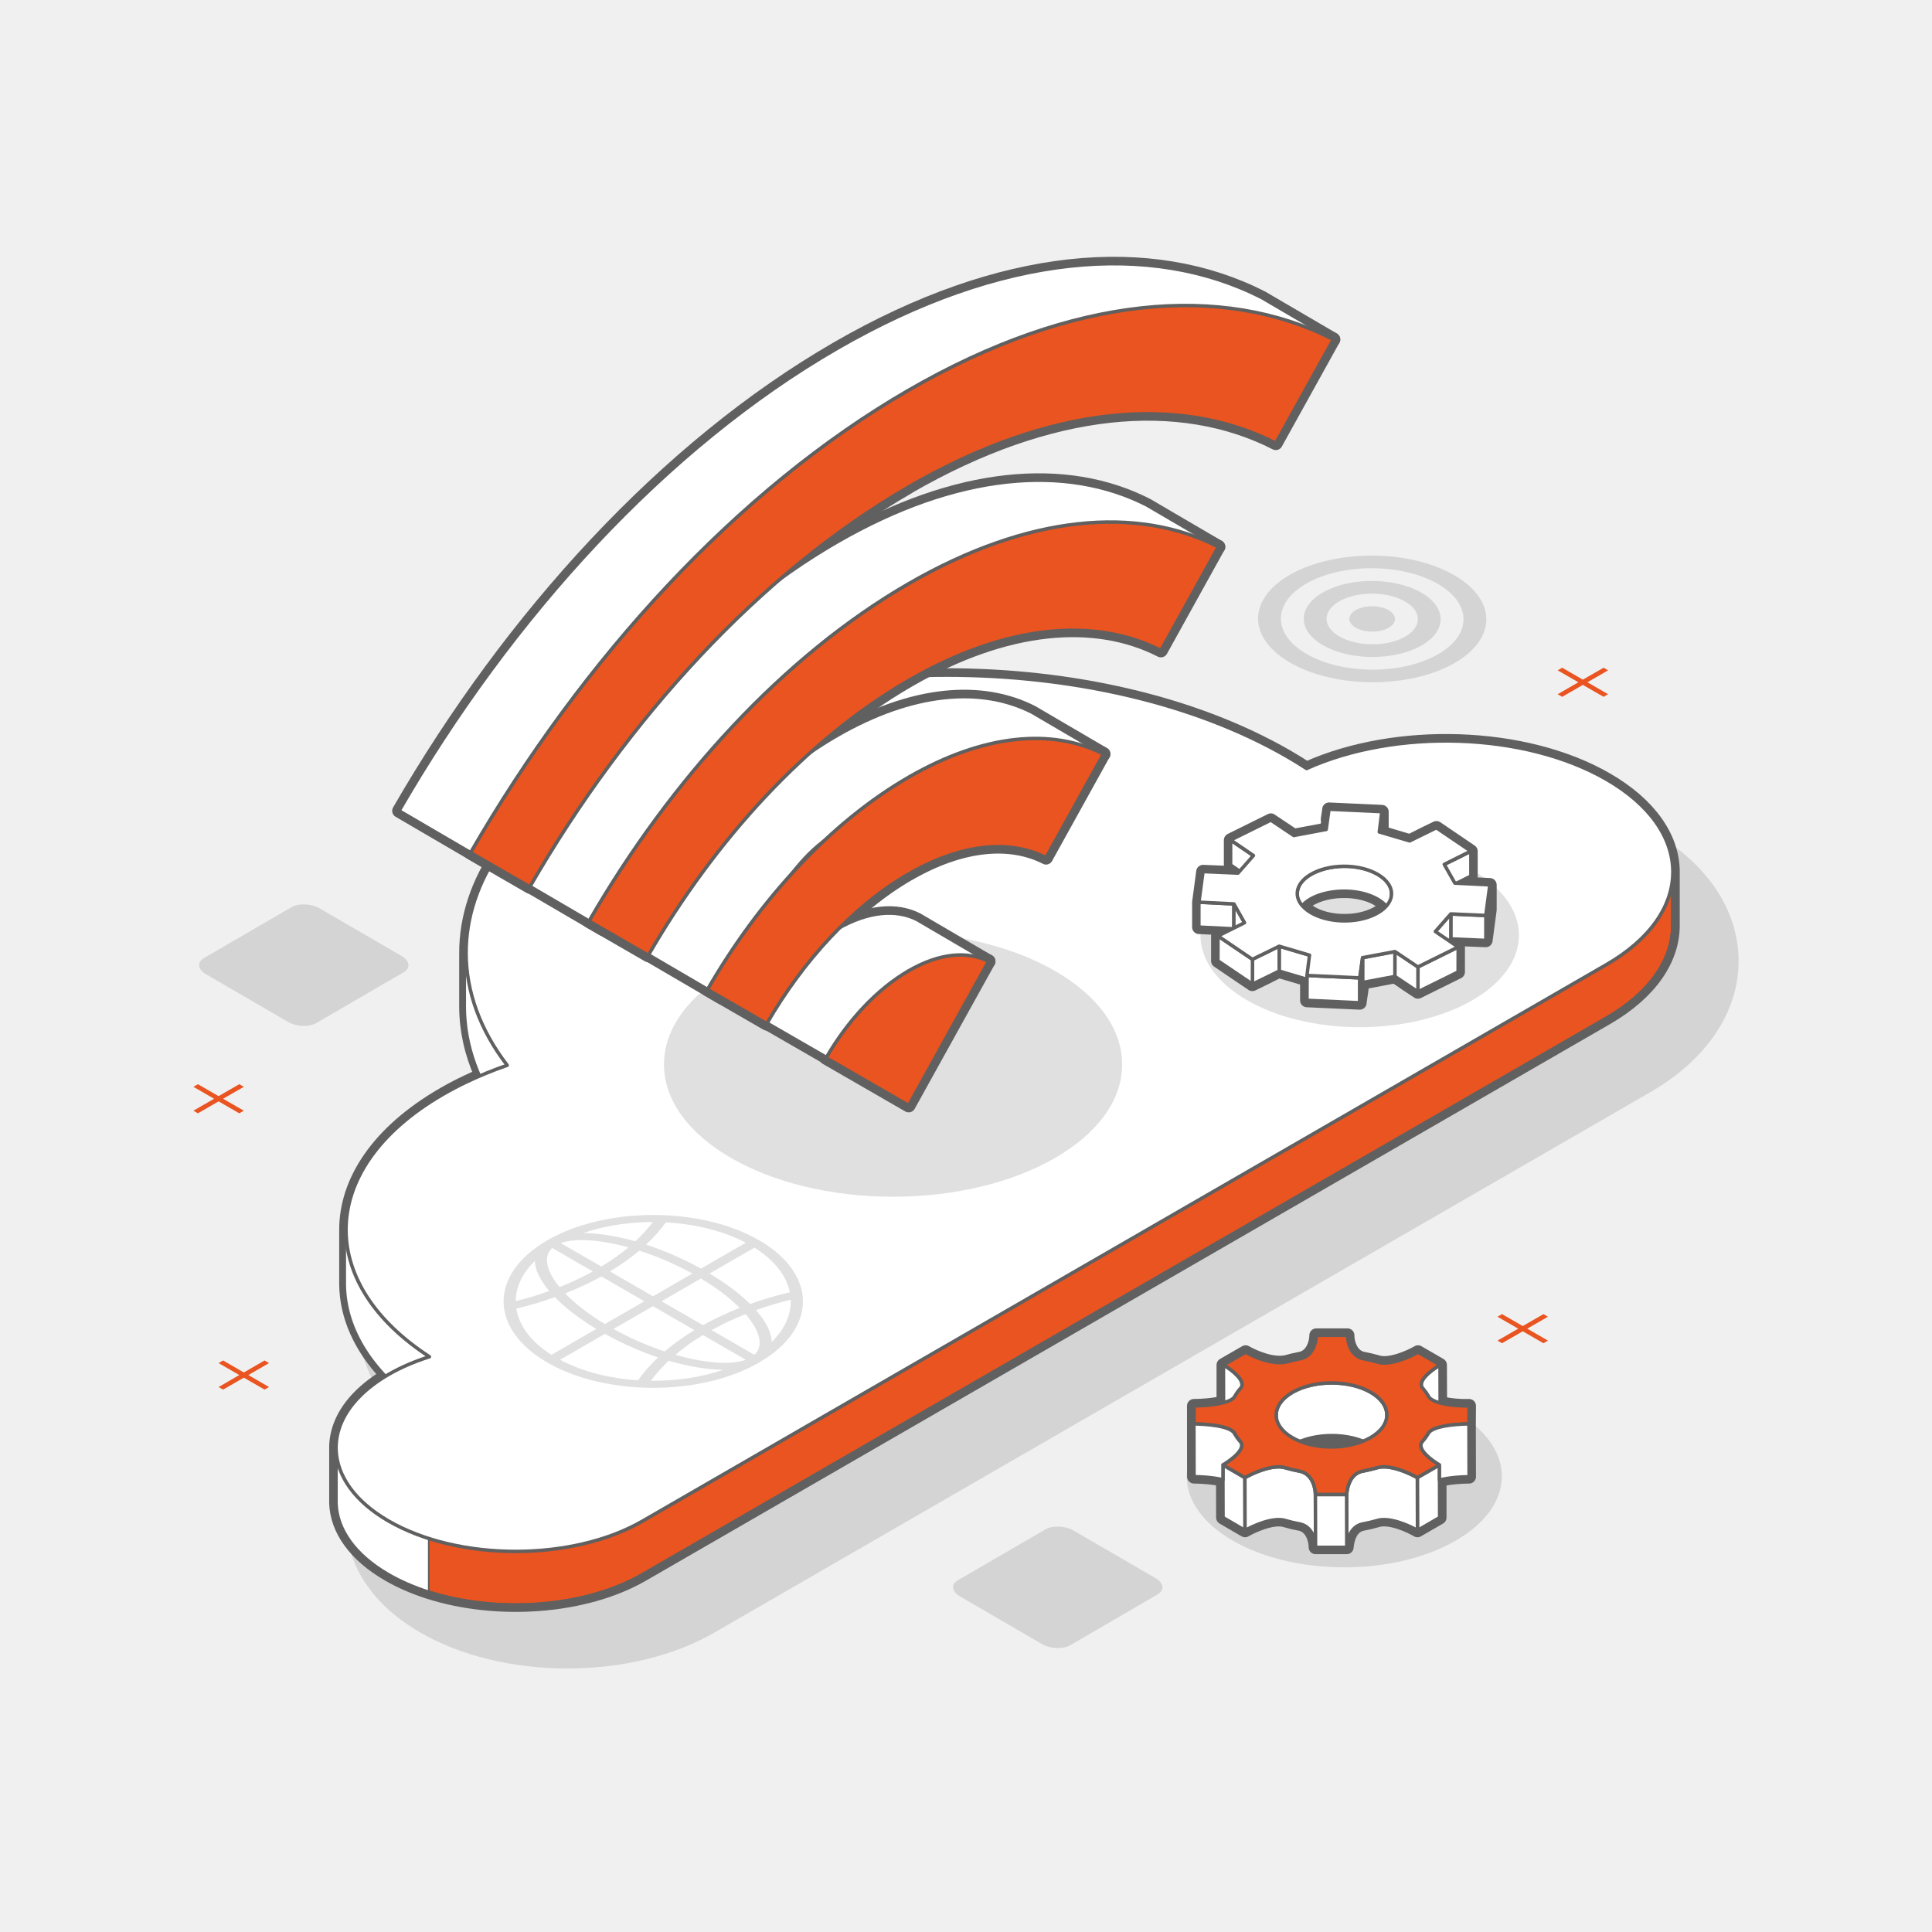
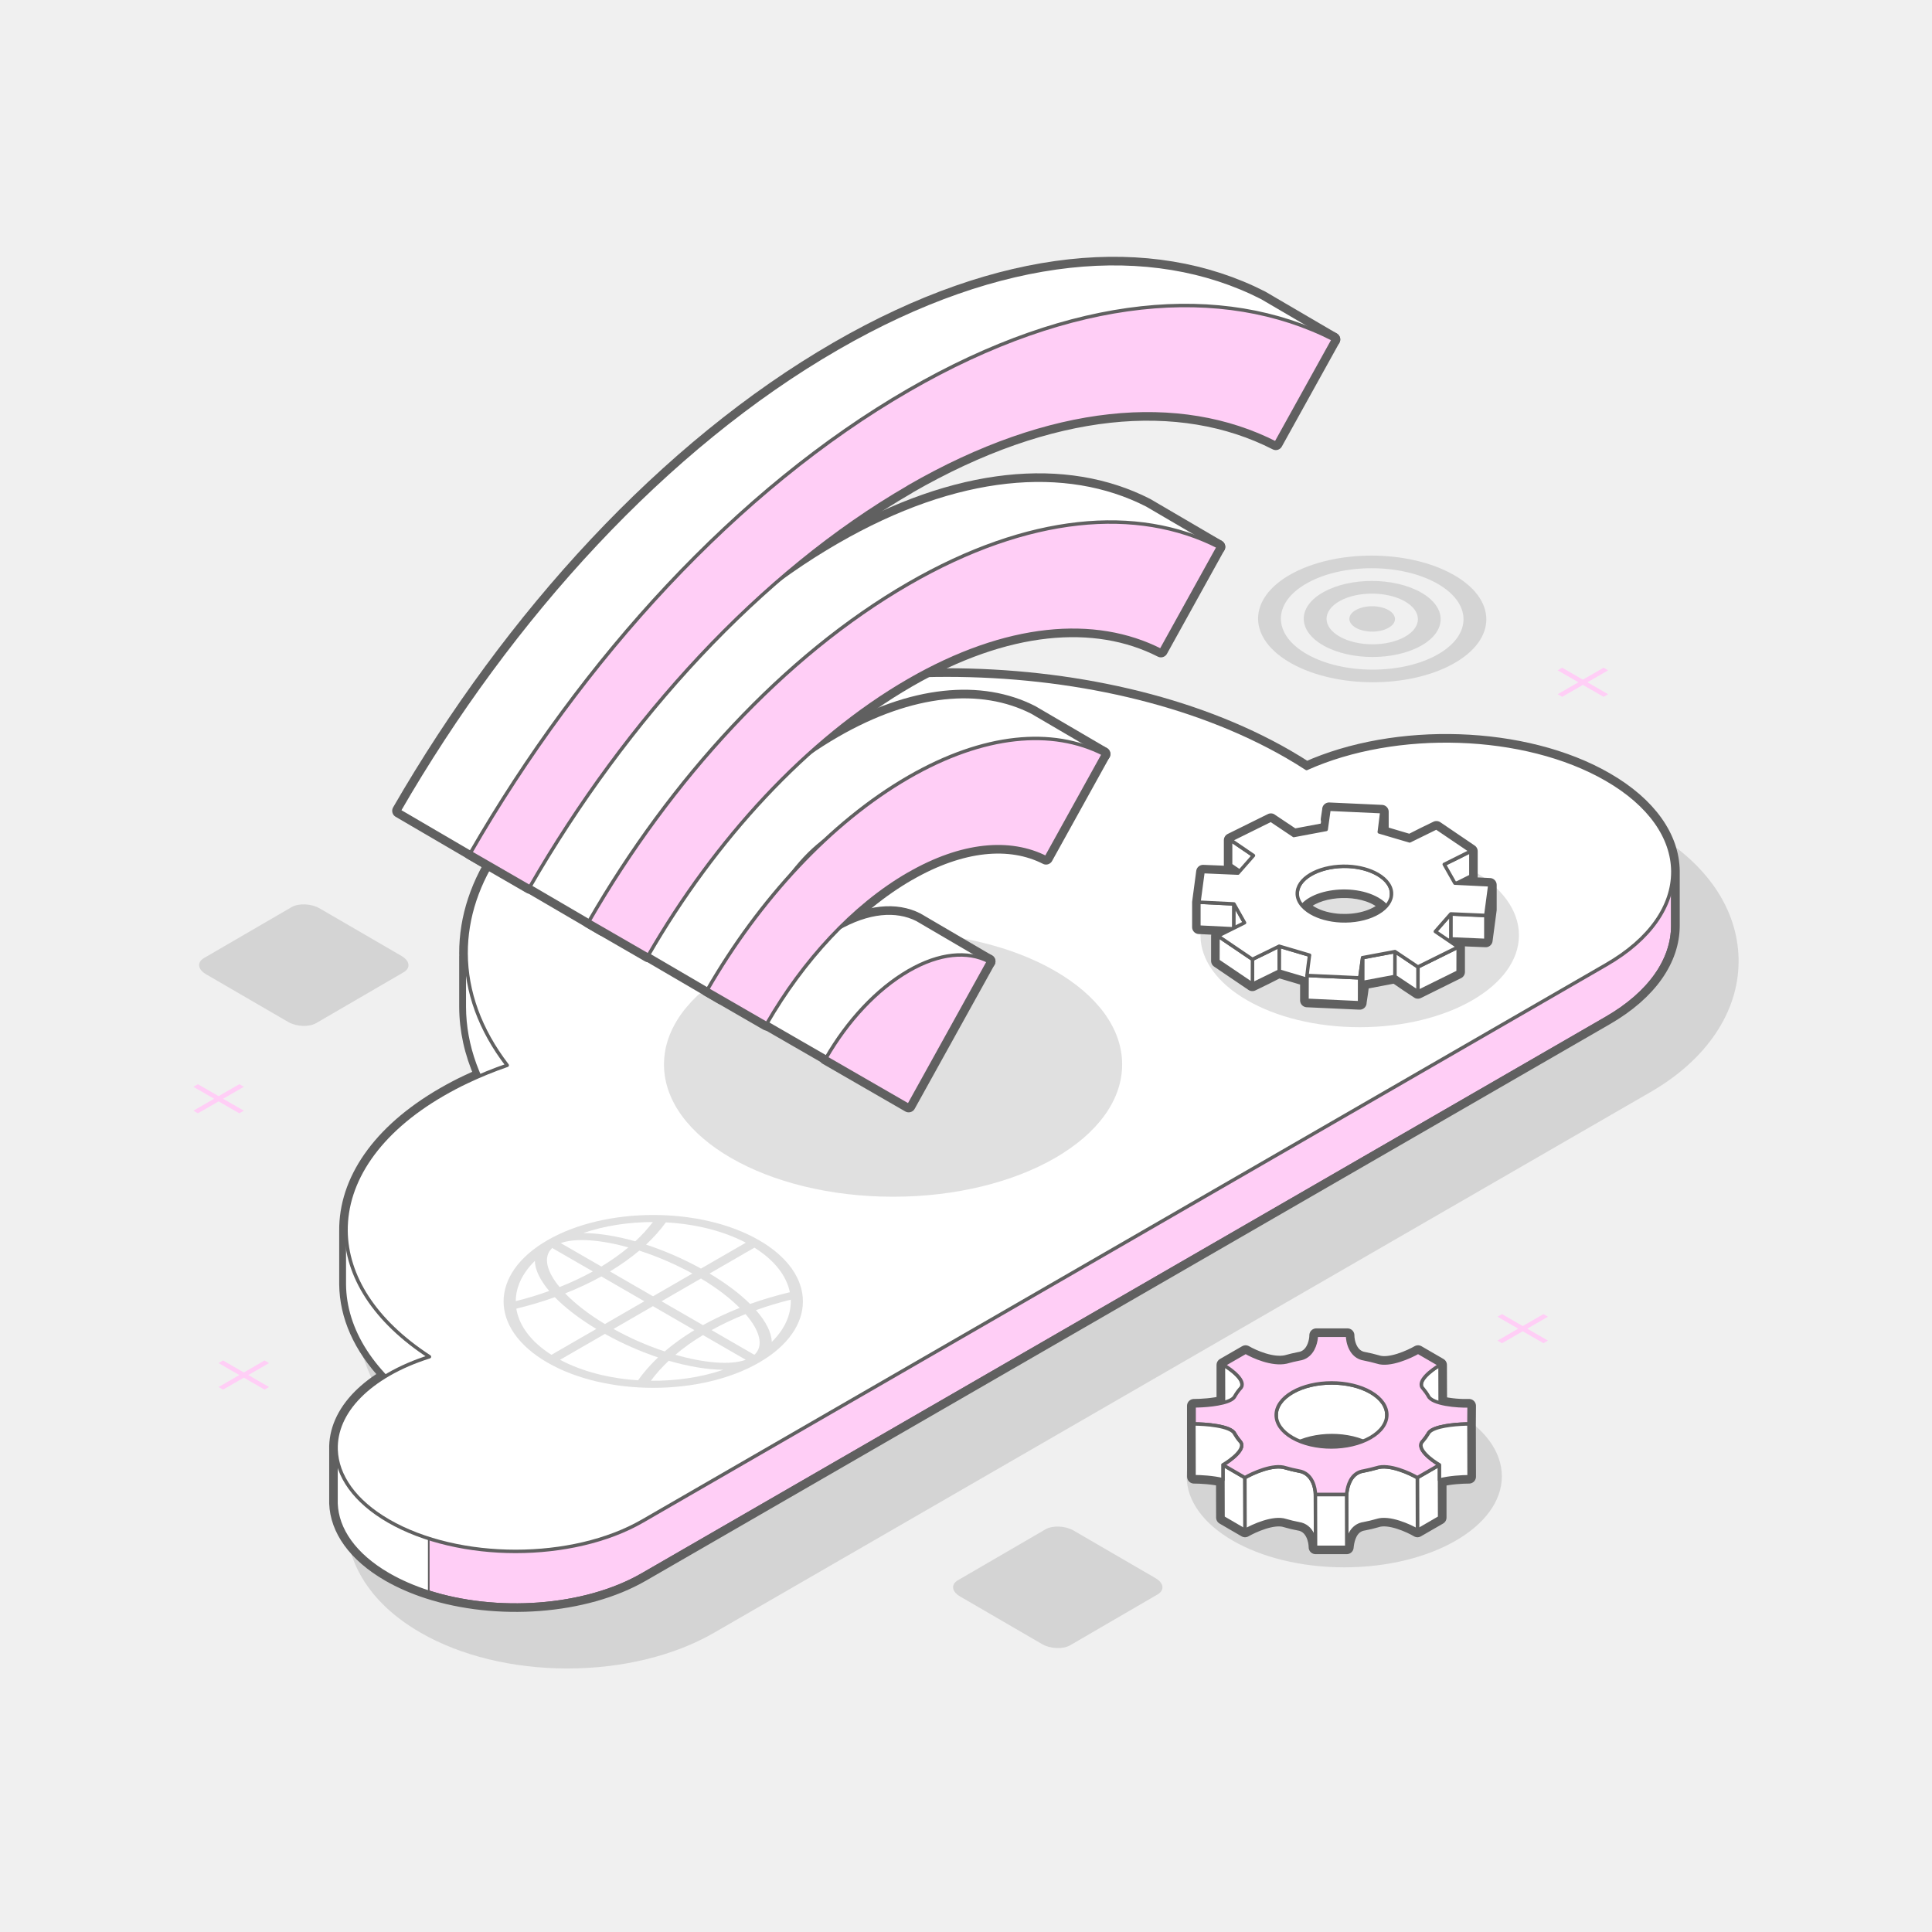
<svg xmlns="http://www.w3.org/2000/svg" id="a" viewBox="0 0 280 280">
-   <polygon points="31.68 158.86 28.68 157.13 28.03 157.51 31.03 159.24 28.03 160.97 28.68 161.35 31.68 159.62 34.68 161.35 35.34 160.97 32.33 159.24 35.34 157.51 34.68 157.13 31.68 158.86" style="fill:#e95420; fill-rule:evenodd; stroke-width:0px;" />
-   <polygon points="35.34 198.91 32.33 197.17 31.68 197.55 34.68 199.28 31.68 201.02 32.33 201.39 35.34 199.66 38.34 201.39 38.99 201.02 35.99 199.28 38.99 197.55 38.34 197.17 35.34 198.91" style="fill:#e95420; fill-rule:evenodd; stroke-width:0px;" />
-   <polygon points="220.69 192.18 217.68 190.45 217.03 190.83 220.03 192.56 217.03 194.29 217.68 194.67 220.69 192.94 223.69 194.67 224.34 194.29 221.34 192.56 224.34 190.83 223.69 190.45 220.69 192.18" style="fill:#e95420; fill-rule:evenodd; stroke-width:0px;" />
-   <polygon points="229.4 98.5 226.4 96.77 225.75 97.15 228.75 98.88 225.75 100.61 226.4 100.99 229.4 99.26 232.41 100.99 233.06 100.61 230.06 98.88 233.06 97.15 232.41 96.77 229.4 98.5" style="fill:#e95420; fill-rule:evenodd; stroke-width:0px;" />
+   <polygon points="31.68 158.86 28.68 157.13 28.03 157.51 31.03 159.24 28.03 160.97 28.68 161.35 31.68 159.62 34.68 161.35 35.34 160.97 32.33 159.24 35.34 157.51 34.68 157.13 31.68 158.86" style="fill:#ffcef6; fill-rule:evenodd; stroke-width:0px;" />
+   <polygon points="35.34 198.91 32.33 197.17 31.68 197.55 34.68 199.28 31.68 201.02 32.33 201.39 35.34 199.66 38.34 201.39 38.99 201.02 35.99 199.28 38.99 197.55 38.34 197.17 35.34 198.91" style="fill:#ffcef6; fill-rule:evenodd; stroke-width:0px;" />
+   <polygon points="220.69 192.18 217.68 190.45 217.03 190.83 220.03 192.56 217.03 194.29 217.68 194.67 220.69 192.94 223.69 194.67 224.34 194.29 221.34 192.56 224.34 190.83 223.69 190.45 220.69 192.18" style="fill:#ffcef6; fill-rule:evenodd; stroke-width:0px;" />
+   <polygon points="229.4 98.5 226.4 96.77 225.75 97.15 228.75 98.88 225.75 100.61 226.4 100.99 229.4 99.26 232.41 100.99 233.06 100.61 230.06 98.88 233.06 97.15 232.41 96.77 229.4 98.5" style="fill:#ffcef6; fill-rule:evenodd; stroke-width:0px;" />
  <path d="M251.97,139.25c0-.1,0-.19,0-.29-.15-7.32-4.67-13.91-12.75-18.58-7.05-4.07-16.28-6.31-25.99-6.31-6.76,0-13.25,1.07-18.98,3.11,0,0,0,0-.01,0-13.8-7.97-32.01-12.36-51.27-12.36s-37.47,4.39-51.28,12.36c-20.27,11.7-23.25,26.09-23.22,33.63.01,4.24.96,8.48,2.77,12.53-.89.45-1.76.92-2.6,1.4-11.11,6.42-17.18,15.36-17.08,25.19.06,5.79,2.31,11.33,6.48,16.18-.94.71-1.8,1.46-2.58,2.25-3.62,3.65-5.46,7.99-5.3,12.56.12,3.61,1.68,10.44,10.79,15.7,5.79,3.34,13.35,5.19,21.28,5.19h0c7.93,0,15.49-1.84,21.28-5.19l135.7-78.35c8.09-4.67,12.74-11.55,12.76-18.9v-.1Z" style="fill:#666; opacity:.2; stroke-width:0px;" />
  <path d="M242.44,126.22c-.06-4.81-3.27-9.61-9.63-13.28-11.87-6.85-30.55-7.37-43.45-1.56-.91-.59-1.86-1.18-2.85-1.75-27.21-15.71-71.34-15.71-98.55,0-13.64,7.88-20.44,18.21-20.41,28.53,0,.13,0,.27.01.4h-.01v7.36c.01,3.34.74,6.68,2.19,9.94-.69.3-1.38.6-2.05.92-1.19.56-2.34,1.17-3.45,1.81-9.46,5.46-14.15,12.63-14.08,19.79h0v7.77c.05,4.55,2.02,9.1,5.92,13.2-1.56.93-2.87,1.94-3.94,3.01-2.38,2.39-3.52,5.08-3.43,7.76v7.21c0,.18,0,.37,0,.55.13,3.75,2.66,7.47,7.61,10.33,1.74,1,3.66,1.83,5.7,2.49,9.91,3.2,22.68,2.38,31.11-2.49l139.68-80.64c6.41-3.7,9.62-8.55,9.63-13.4v-7.82s0-.08,0-.12Z" style="fill:#fff; stroke:#606060; stroke-linecap:round; stroke-linejoin:round; stroke-width:2px;" />
-   <path d="M239.56,126.36c-1.59-2.05-3.84-3.98-6.76-5.66-11.87-6.85-30.55-7.37-43.45-1.56-.91-.59-1.86-1.18-2.85-1.75-27.21-15.71-71.34-15.71-98.55,0-3.91,2.25-7.25,4.71-10.03,7.31h2.16v38.73h-9.9c-.85.35-1.68.72-2.5,1.11-1.19.56-2.34,1.17-3.45,1.81-.77.44-1.51.9-2.22,1.37v36.53c.07.05.14.1.22.15-.07.02-.15.05-.22.08v26.23c9.91,3.2,22.68,2.38,31.11-2.49l139.68-80.64c6.41-3.7,9.62-8.55,9.63-13.4v-7.8h-2.88Z" style="fill:#e95420; stroke:#606060; stroke-miterlimit:10; stroke-width:.5px;" />
+   <path d="M239.56,126.36c-1.59-2.05-3.84-3.98-6.76-5.66-11.87-6.85-30.55-7.37-43.45-1.56-.91-.59-1.86-1.18-2.85-1.75-27.21-15.71-71.34-15.71-98.55,0-3.91,2.25-7.25,4.71-10.03,7.31h2.16v38.73h-9.9c-.85.35-1.68.72-2.5,1.11-1.19.56-2.34,1.17-3.45,1.81-.77.44-1.51.9-2.22,1.37v36.53c.07.05.14.1.22.15-.07.02-.15.05-.22.08v26.23c9.91,3.2,22.68,2.38,31.11-2.49l139.68-80.64c6.41-3.7,9.62-8.55,9.63-13.4v-7.8h-2.88Z" style="fill:#ffcef6; stroke:#606060; stroke-miterlimit:10; stroke-width:.5px;" />
  <path d="M51.98,178.37h-1.83v7.77c.06,6.47,4.02,12.93,11.87,18.11v-36.53c-4.8,3.17-8.15,6.82-10.03,10.66Z" style="fill:#fff; stroke-width:0px;" />
  <path d="M80.08,124.7h-2.16c-4.62,4.31-7.69,9.02-9.23,13.86h-1.15v7.36c.02,5.54,2,11.08,5.96,16.23-1.14.39-2.25.82-3.33,1.27h9.9v-38.73Z" style="fill:#fff; stroke-width:0px;" />
  <path d="M56.32,206.95c-1.64.95-3.02,2-4.13,3.11h-3.48v7.27c0,.18,0,.37,0,.55.13,3.75,2.66,7.47,7.61,10.33,1.74,1,3.66,1.83,5.7,2.49v-26.23c-2.04.66-3.97,1.48-5.7,2.48Z" style="fill:#fff; stroke-width:0px;" />
  <path d="M239.56,126.36c-1.59-2.05-3.84-3.98-6.76-5.66-11.87-6.85-30.55-7.37-43.45-1.56-.91-.59-1.86-1.18-2.85-1.75-27.21-15.71-71.34-15.71-98.55,0-3.91,2.25-7.25,4.71-10.03,7.31h2.16v38.73h-9.9c-.85.35-1.68.72-2.5,1.11-1.19.56-2.34,1.17-3.45,1.81-.77.44-1.51.9-2.22,1.37v36.53c.07.05.14.1.22.15-.07.02-.15.05-.22.08-2.04.66-3.97,1.48-5.7,2.48-1.64.95-3.02,2-4.13,3.11h-3.48v7.27c0,.18,0,.37,0,.55.13,3.75,2.66,7.47,7.61,10.33,1.74,1,3.66,1.83,5.7,2.49,9.91,3.2,22.68,2.38,31.11-2.49l139.68-80.64c6.41-3.7,9.62-8.55,9.63-13.4v-7.8h-2.88Z" style="fill:none; stroke:#606060; stroke-miterlimit:10; stroke-width:.5px;" />
  <path d="M242.44,126.22c-.06-4.81-3.27-9.61-9.63-13.28-11.87-6.85-30.55-7.37-43.45-1.56-.91-.59-1.86-1.18-2.85-1.75-27.21-15.71-71.34-15.71-98.55,0-13.64,7.88-20.44,18.21-20.41,28.53.02,5.54,2,11.08,5.96,16.23-2.02.7-3.97,1.49-5.83,2.38-1.19.56-2.34,1.17-3.45,1.81-9.46,5.46-14.15,12.64-14.08,19.8.06,6.53,4.09,13.05,12.09,18.25-2.12.67-4.12,1.52-5.92,2.56-1.67.97-3.06,2.03-4.18,3.16-2.38,2.39-3.52,5.08-3.43,7.76.13,3.75,2.66,7.47,7.61,10.33,10.17,5.87,26.65,5.87,36.81,0l139.68-80.64c6.41-3.7,9.62-8.55,9.63-13.4v-.06s0-.08,0-.12Z" style="fill:#fff; stroke:#606060; stroke-linecap:round; stroke-linejoin:round; stroke-width:.5px;" />
  <path d="M58.22,138.56l-11.91-6.92c-1.2-.69-3.02-.77-4.06-.17l-12.69,7.38c-.59.34-.8.82-.66,1.3.11.37.43.74.95,1.04l11.91,6.92c1.2.69,3.02.77,4.06.17l12.69-7.38c.41-.24.63-.54.68-.87.08-.5-.25-1.05-.98-1.47Z" style="fill:#666; opacity:.2; stroke-width:0px;" />
  <path d="M167.49,228.73l-11.91-6.92c-1.2-.69-3.02-.77-4.06-.17l-12.69,7.38c-.59.34-.8.82-.66,1.3.11.37.43.74.95,1.04l11.91,6.92c1.2.69,3.02.77,4.06.17l12.69-7.38c.41-.24.63-.54.68-.87.08-.5-.25-1.05-.98-1.47Z" style="fill:#666; opacity:.2; stroke-width:0px;" />
  <ellipse cx="197.06" cy="135.54" rx="23.08" ry="13.33" style="fill:#666; opacity:.2; stroke-width:0px;" />
  <path d="M211.07,128.02c1-.5,2.05-1.03,2.09-1.05v-3.6s-4.98-3.38-4.98-3.38c-.07.03-3.82,1.86-3.87,1.9l-4.05-1.2v-3.04s-7.64-.35-7.64-.35c0,.05-.42,2.89-.41,2.93h0s0,0,0,0l-4.7.88s-3.26-2.2-3.32-2.23l-5.82,2.88v3.6s.62.44,1.31.91l-.25.29c-.08-.02-4.98-.22-5.07-.22l-.59,4.43v3.6c.07,0,3.9.2,4.84.24-1,.5-2.05,1.03-2.09,1.05v3.6s4.98,3.38,4.98,3.38c.07-.03,3.82-1.86,3.87-1.9l4.05,1.2v3.04s7.64.35,7.64.35c0-.05.41-2.8.41-2.93h0s4.7-.89,4.7-.89c.04.04,3.26,2.2,3.32,2.23l5.82-2.88v-3.6s-.62-.44-1.31-.91l.25-.29c.08.02,4.98.22,5.07.22l.59-4.43v-3.6c-.07,0-3.9-.2-4.84-.24ZM197.48,138.8s0,.01,0,.02c0-.01,0-.03,0-.03h0ZM194.32,133.45c-1.68-.08-3.18-.5-4.29-1.15-.53-.31-.97-.66-1.31-1.05,1.99-2.29,7.59-2.87,10.92-.95.51.3.94.64,1.27,1.02-1.22,1.37-3.77,2.26-6.6,2.12ZM201.67,129.35s0,.06,0,.09c0-.03,0-.06,0-.09ZM200.8,127.58s-.05-.05-.08-.08c.03.03.05.05.08.08ZM201.66,129.23s0-.06-.01-.09c0,.03,0,.06.01.09ZM201.62,129.01s-.01-.05-.02-.08c0,.03.01.05.02.08ZM201.55,128.75s0-.02,0-.03c0,0,0,.02,0,.03ZM201.46,128.53s-.02-.05-.03-.07c.01.02.02.05.03.07ZM201.36,128.33s-.03-.05-.05-.08c.02.03.03.05.05.08ZM201.25,128.14s-.04-.05-.06-.08c.02.03.04.05.06.08ZM201.11,127.95s-.04-.05-.06-.08c.02.03.04.05.06.08ZM200.97,127.76s-.05-.05-.07-.08c.02.03.05.05.07.08ZM200.62,127.41s-.05-.05-.08-.07c.03.02.06.05.08.07ZM200.43,127.24s-.06-.05-.09-.07c.03.02.06.05.09.07ZM200.21,127.07s-.06-.04-.09-.07c.03.02.06.04.09.07ZM199.98,126.91s-.05-.04-.08-.05c.03.02.05.04.08.05ZM194.68,125.55s-.02,0-.03,0c0,0,.02,0,.03,0ZM194.26,125.57c-2.31.13-4.47.95-5.54,2.18,1.04-1.22,3.13-2.07,5.54-2.18ZM188.03,129.19s0,0,0,0c-.01.09-.02.18-.02.28,0-.09,0-.18.02-.27ZM188.7,127.77c-.1.11-.18.23-.26.35.08-.12.16-.23.26-.35ZM188.3,128.36s-.03.07-.05.1c.02-.03.03-.07.05-.1ZM188.14,128.74s-.02.05-.03.08c0-.03.02-.05.03-.08ZM197.47,138.93c-.07.58-.39,2.75-.39,2.79,0-.04.32-2.21.39-2.79ZM197.48,138.84s0,.05,0,.08c0-.03,0-.06,0-.08Z" style="fill:#fff; stroke:#606060; stroke-linecap:round; stroke-linejoin:round; stroke-width:2px;" />
  <polygon points="192.21 120.23 192.2 123.83 192.2 123.83 192.21 120.22 192.21 120.23 192.21 120.23" style="fill:#fff; stroke:#606060; stroke-linecap:round; stroke-linejoin:round; stroke-width:.5px;" />
  <path d="M200.26,117.65v3.6c-.02.05-.36,2.89-.38,2.94v-3.6s.37-2.89.38-2.94h0Z" style="fill:#fff; stroke:#606060; stroke-linecap:round; stroke-linejoin:round; stroke-width:.5px;" />
  <path d="M181.66,124.01v3.6c-.16-.09-3.25-2.21-3.31-2.25v-3.6c.07.04,3.15,2.16,3.31,2.25h0Z" style="fill:#fff; stroke:#606060; stroke-linecap:round; stroke-linejoin:round; stroke-width:.5px;" />
  <path d="M213.17,123.37v3.6c-.08.03-3.78,1.89-3.86,1.92v-3.6c.09-.02,3.79-1.88,3.86-1.92h0Z" style="fill:#fff; stroke:#606060; stroke-linecap:round; stroke-linejoin:round; stroke-width:.5px;" />
  <path d="M199.66,126.71c-4.38-2.53-11.64-.63-11.65,2.79v3.6c0-3.73,7.54-5.15,11.64-2.79,1.26.73,2.02,1.73,2.02,2.81v-3.6c.01-1.09-.75-2.09-2.01-2.81Z" style="fill:#fff; stroke:#606060; stroke-linecap:round; stroke-linejoin:round; stroke-width:.5px;" />
  <path d="M178.83,131.01v3.6c-.09,0-4.99-.24-5.08-.25v-3.6c.1,0,4.99.25,5.08.25h0Z" style="fill:#fff; stroke:#606060; stroke-linecap:round; stroke-linejoin:round; stroke-width:.5px;" />
  <polygon points="215.92 128.26 215.91 131.86 215.33 136.29 215.34 132.69 215.92 128.26" style="fill:#fff; stroke:#606060; stroke-linecap:round; stroke-linejoin:round; stroke-width:.5px;" />
  <path d="M215.34,132.69v3.6c-.1,0-5-.21-5.08-.22v-3.6c.09.02,4.99.22,5.08.22h0Z" style="fill:#fff; stroke:#606060; stroke-linecap:round; stroke-linejoin:round; stroke-width:.5px;" />
  <polygon points="180.37 133.73 180.36 137.33 178.82 134.61 178.83 131.01 180.37 133.73" style="fill:#fff; stroke:#606060; stroke-linecap:round; stroke-linejoin:round; stroke-width:.5px;" />
  <polygon points="210.27 132.46 210.26 136.06 208.02 138.61 208.03 135.01 210.27 132.46" style="fill:#fff; stroke:#606060; stroke-linecap:round; stroke-linejoin:round; stroke-width:.5px;" />
  <polygon points="189.8 138.43 189.79 142.04 185.38 140.73 185.39 137.13 189.8 138.43" style="fill:#fff; stroke:#606060; stroke-linecap:round; stroke-linejoin:round; stroke-width:.5px;" />
  <polygon points="202.18 137.91 202.17 141.51 197.47 142.39 197.48 138.79 202.18 137.91" style="fill:#fff; stroke:#606060; stroke-linecap:round; stroke-linejoin:round; stroke-width:.5px;" />
  <path d="M185.39,137.13v3.6c-.06.04-3.81,1.87-3.88,1.9v-3.6c.08-.03,3.83-1.86,3.88-1.9h0Z" style="fill:#fff; stroke:#606060; stroke-linecap:round; stroke-linejoin:round; stroke-width:.5px;" />
  <polygon points="181.52 139.03 181.51 142.63 176.51 139.25 176.52 135.65 181.52 139.03" style="fill:#fff; stroke:#606060; stroke-linecap:round; stroke-linejoin:round; stroke-width:.5px;" />
  <polygon points="211.33 137.26 211.32 140.86 205.49 143.74 205.5 140.14 211.33 137.26" style="fill:#fff; stroke:#606060; stroke-linecap:round; stroke-linejoin:round; stroke-width:.5px;" />
  <path d="M205.5,140.14v3.6c-.07-.04-3.29-2.19-3.33-2.23v-3.6s3.27,2.2,3.33,2.23h0Z" style="fill:#fff; stroke:#606060; stroke-linecap:round; stroke-linejoin:round; stroke-width:.5px;" />
  <polygon points="197.08 141.72 197.06 145.33 189.42 144.97 189.43 141.37 197.08 141.72" style="fill:#fff; stroke:#606060; stroke-linecap:round; stroke-linejoin:round; stroke-width:.5px;" />
  <path d="M205.5,140.14c-.06-.04-3.28-2.19-3.32-2.23l-4.7.88s-.4,2.88-.41,2.93l-7.65-.35c0-.05.35-2.89.37-2.94l-4.41-1.3c-.05.04-3.8,1.87-3.87,1.9l-4.99-3.38c.07-.03,3.77-1.89,3.85-1.92l-1.54-2.73c-.08,0-4.98-.24-5.07-.25l.59-4.43c.09,0,4.99.21,5.07.22l2.24-2.55c-.15-.09-3.24-2.21-3.3-2.25l5.82-2.88c.06.04,3.28,2.19,3.32,2.23l4.7-.88s.4-2.88.41-2.93l7.65.35c0,.05-.35,2.89-.37,2.94l4.41,1.3s3.8-1.87,3.87-1.9l4.99,3.38c-.07.03-3.77,1.89-3.85,1.92l1.54,2.72c.08,0,4.98.24,5.07.25l-.59,4.43c-.09,0-4.99-.21-5.07-.22l-2.24,2.55c.15.09,3.24,2.21,3.3,2.25l-5.82,2.88ZM194.32,133.45c3.76.17,7.05-1.45,7.33-3.63.16-1.2-.63-2.32-2-3.11-1.11-.64-2.61-1.07-4.29-1.15-3.76-.17-7.05,1.45-7.33,3.63-.16,1.2.63,2.32,2,3.11,1.11.64,2.61,1.07,4.29,1.15h0Z" style="fill:#fff; stroke:#606060; stroke-linecap:round; stroke-linejoin:round; stroke-width:.5px;" />
  <path d="M197.48,138.79v3.6c-.01.13-.41,2.88-.42,2.93v-3.6c.02-.05.42-2.8.42-2.93h0Z" style="fill:#fff; stroke:#606060; stroke-linecap:round; stroke-linejoin:round; stroke-width:.5px;" />
  <ellipse cx="194.82" cy="213.96" rx="22.84" ry="13.19" style="fill:#666; opacity:.2; stroke-width:0px;" />
  <path d="M212.91,214.01l-.02-7.64.02-2.62c-1.02.04-2.83-.06-4.19-.43l-.02-5.5-3.19-1.85c-1.09.63-4.12,2.03-5.91,1.42-.61-.17-1.24-.33-1.88-.45-2.02-.3-2.44-2.53-2.43-3.42h-4.53c0,.74-.3,2.39-1.55,3.11-.26.15-.56.26-.91.31-.64.13-1.27.27-1.88.45-2.08.45-4.81-.79-5.9-1.42l-3.21,1.85v5.45c-1.38.37-3.29.48-4.28.48v2.62s.01,7.64.01,7.64c.96,0,2.8.1,4.19.45v-2.16s.02,7.64.02,7.64l3.19,1.85c1.09-.63,4.12-2.03,5.91-1.42.61.18,1.24.33,1.88.45,1.99.3,2.42,2.47,2.43,3.38v.04s4.52,0,4.52,0c.07-.77.33-2.4,1.56-3.11.26-.15.56-.26.91-.31.64-.12,1.26-.27,1.88-.45,1.81-.62,4.82.78,5.9,1.42l3.21-1.85v-5.45c1.38-.38,3.29-.48,4.27-.48ZM207.11,198.95s.05-.05.08-.07c-.03.02-.05.05-.08.07ZM208.45,197.97s.03-.02.04-.03c-.01,0-.03.02-.04.03ZM207.43,198.69s0,0,0,0c0,0,0,0,0,0ZM207.7,198.48s.03-.02.05-.04c-.02.01-.03.02-.05.04ZM207.95,198.3s.04-.03.07-.05c-.02.01-.04.03-.07.05ZM208.2,198.13s.04-.03.06-.04c-.02.01-.04.03-.06.04ZM206.95,199.1s-.06.06-.09.08c.03-.03.06-.06.09-.08ZM206.72,199.32s-.06.06-.08.09c.03-.03.06-.06.08-.09ZM206.24,199.91s.02-.04.03-.05c-.01.02-.02.04-.03.05ZM206.44,199.64s.04-.05.07-.08c-.02.03-.04.05-.07.08ZM205.99,200.54s0,.05,0,.08c0-.03,0-.05,0-.08ZM206.14,200.09s-.03.05-.04.08c.01-.03.02-.05.04-.08ZM206.04,200.31s-.02.06-.03.09c0-.03.02-.06.03-.09ZM188.44,208.9c2.73-1.1,6.36-1.11,9.09-.03-2.73,1.1-6.36,1.11-9.09.03ZM200.73,203.92c-.03-.06-.05-.12-.08-.18.03.06.05.12.08.18ZM200.96,204.76s0-.1-.01-.15c0,.05,0,.1.01.15ZM200.88,204.35c-.02-.06-.02-.12-.04-.18.02.06.03.12.04.18ZM200.16,203.01s-.06-.07-.09-.11c.03.04.06.07.09.11ZM200.5,203.47c-.03-.05-.06-.11-.1-.16.04.05.06.11.1.16ZM199.71,202.54s-.02-.02-.04-.04c.01.01.02.02.04.04ZM185.92,202.87s-.03.02-.04.04c.01-.01.03-.02.04-.04ZM185.64,203.2s-.06.07-.09.11c.03-.04.06-.08.09-.11ZM184.98,204.78c-.01.1-.02.2-.02.29,0-.1.01-.2.02-.29ZM185.39,203.57c-.03.06-.07.11-.1.17.03-.06.07-.11.1-.17ZM185.19,203.96c-.03.07-.07.15-.09.22.02-.07.06-.15.09-.22ZM185.05,204.37c-.02.09-.05.17-.06.26.01-.09.04-.17.06-.26ZM178.8,198.88s.07.06.11.1c-.04-.03-.07-.07-.11-.1ZM180,200.61s0-.04,0-.06c0,.02,0,.04,0,.06ZM179.71,199.86s.02.04.03.05c-.01-.02-.02-.04-.03-.05ZM179.85,200.09s.02.05.03.07c-.01-.02-.02-.05-.03-.07ZM179.94,200.32s.02.05.02.07c0-.02-.01-.05-.02-.07ZM179.55,199.63s-.04-.04-.05-.06c.02.02.04.04.05.06ZM179.36,199.41s-.06-.06-.09-.09c.03.03.06.06.09.09ZM179.14,199.19s-.07-.07-.1-.1c.04.03.07.07.1.1ZM177.6,198s-.07-.04-.1-.06c.03.02.06.04.1.06ZM178.66,198.76c-.06-.05-.12-.1-.19-.15.06.05.13.1.19.15ZM178.32,198.5s-.09-.06-.13-.1c.04.03.09.06.13.1ZM178.08,198.32s-.09-.06-.13-.09c.04.03.09.06.13.09ZM177.84,198.15s-.08-.05-.12-.08c.04.03.08.05.12.08ZM189.57,213.85s-.09-.09-.14-.13c.05.04.09.09.14.13ZM189.35,213.66c-.06-.04-.11-.09-.17-.12.06.04.12.08.17.12ZM189.1,213.49c-.07-.04-.14-.08-.21-.11.07.03.14.07.21.11ZM188.82,213.36c-.08-.03-.16-.07-.25-.09.09.03.17.06.25.09ZM189.66,213.93s.08.09.11.13c-.04-.04-.07-.09-.11-.13ZM190.63,216.5s0-.06,0-.1c0,.04,0,.07,0,.1ZM190.62,216.31s0-.07,0-.11c0,.04,0,.07,0,.11ZM190.6,216.08s0-.08-.02-.11c0,.04.01.08.02.11ZM190.56,215.84s-.01-.08-.02-.12c0,.04.01.08.02.12ZM190.51,215.58s-.02-.08-.03-.12c.01.04.02.08.03.12ZM190.44,215.32s-.02-.08-.04-.12c.01.04.02.08.04.12ZM190.34,215.05s-.03-.08-.05-.12c.02.04.03.08.05.12ZM190.23,214.79s-.04-.08-.06-.12c.02.04.04.08.06.12ZM190.1,214.53s-.05-.08-.07-.13c.03.04.05.08.07.13ZM189.95,214.29s-.06-.09-.09-.13c.03.04.06.09.09.13Z" style="fill:#fff; stroke:#606060; stroke-linecap:round; stroke-linejoin:round; stroke-width:2px;" />
  <path d="M180,200.64c0-1.02-1.8-2.3-2.69-2.82l.02,7.64c.9.52,2.69,1.8,2.69,2.82l-.02-7.64Z" style="fill:#fff; stroke:#606060; stroke-linecap:round; stroke-linejoin:round; stroke-width:.5px;" />
  <path d="M208.72,205.47l-.02-7.64c-.91.52-2.73,1.81-2.72,2.83l.02,7.64c0-1.02,1.82-2.31,2.72-2.83Z" style="fill:#fff; stroke:#606060; stroke-linecap:round; stroke-linejoin:round; stroke-width:.5px;" />
  <path d="M187.34,209.42c3.14-1.82,8.22-1.82,11.34,0,1.55.9,2.33,2.08,2.33,3.26l-.02-7.64c0-1.18-.78-2.36-2.33-3.26-3.12-1.81-8.19-1.81-11.34,0-1.58.91-2.37,2.11-2.36,3.3l.02,7.64c0-1.19.79-2.39,2.36-3.3Z" style="fill:#fff; stroke:#606060; stroke-linecap:round; stroke-linejoin:round; stroke-width:.5px;" />
  <polygon points="180.42 214.15 177.23 212.3 177.25 219.94 180.44 221.8 180.42 214.15" style="fill:#fff; stroke:#606060; stroke-linecap:round; stroke-linejoin:round; stroke-width:.5px;" />
  <polygon points="208.64 219.94 208.62 212.3 205.41 214.15 205.43 221.8 208.64 219.94" style="fill:#fff; stroke:#606060; stroke-linecap:round; stroke-linejoin:round; stroke-width:.5px;" />
  <path d="M186.35,220.38c.61.18,1.24.33,1.88.45,2,.3,2.42,2.47,2.43,3.39l-.02-7.64c0-.91-.43-3.09-2.43-3.39-.64-.12-1.27-.28-1.88-.45-1.8-.61-4.82.78-5.91,1.42l.02,7.64c1.09-.63,4.12-2.03,5.91-1.42Z" style="fill:#fff; stroke:#606060; stroke-linecap:round; stroke-linejoin:round; stroke-width:.5px;" />
  <path d="M196.74,221.14c.26-.15.56-.26.91-.31.64-.12,1.26-.27,1.88-.45,1.81-.61,4.82.78,5.9,1.42l-.02-7.64c-1.09-.63-4.09-2.03-5.9-1.42-.61.17-1.24.33-1.88.45-.35.05-.65.16-.91.31-1.23.71-1.49,2.34-1.56,3.11l.02,7.64c.07-.77.33-2.4,1.56-3.11Z" style="fill:#fff; stroke:#606060; stroke-linecap:round; stroke-linejoin:round; stroke-width:.5px;" />
-   <path d="M179.7,208.88c1.05,1.04-1.37,2.79-2.47,3.42l3.19,1.85c1.09-.63,4.12-2.03,5.91-1.42.61.18,1.24.33,1.88.45,2.02.3,2.43,2.53,2.43,3.42h4.52c.07-.77.33-2.4,1.56-3.11.26-.15.56-.26.91-.31.64-.12,1.26-.28,1.88-.45,1.81-.61,4.82.78,5.9,1.42l3.21-1.85c-1.09-.63-3.49-2.38-2.43-3.42.3-.36.57-.72.79-1.09.09-.2.28-.38.54-.53,1.25-.72,4.1-.89,5.37-.89l.02-2.62c-1.65.07-5.38-.25-5.9-1.42-.21-.37-.47-.73-.77-1.09-1.05-1.04,1.37-2.79,2.47-3.42l-3.19-1.85c-1.09.63-4.12,2.03-5.91,1.42-.61-.17-1.24-.33-1.88-.45-2.02-.3-2.44-2.53-2.43-3.42h-4.53c0,.74-.3,2.39-1.55,3.11-.26.15-.56.26-.91.31-.64.13-1.27.27-1.88.45-2.08.45-4.81-.79-5.9-1.42l-3.21,1.85c1.09.63,3.49,2.38,2.43,3.42-.31.35-.57.72-.78,1.09-.09.2-.28.38-.54.53-1.25.72-4.1.89-5.37.89v2.62c1.53,0,5.37.25,5.89,1.42.21.37.47.73.77,1.09ZM187.32,201.78c3.14-1.81,8.21-1.81,11.34,0,3.12,1.81,3.11,4.75-.04,6.57-3.14,1.81-8.21,1.81-11.33,0-3.12-1.82-3.11-4.75.03-6.57Z" style="fill:#e95420; stroke:#606060; stroke-linecap:round; stroke-linejoin:round; stroke-width:.5px;" />
+   <path d="M179.7,208.88c1.05,1.04-1.37,2.79-2.47,3.42l3.19,1.85c1.09-.63,4.12-2.03,5.91-1.42.61.18,1.24.33,1.88.45,2.02.3,2.43,2.53,2.43,3.42h4.52c.07-.77.33-2.4,1.56-3.11.26-.15.56-.26.91-.31.64-.12,1.26-.28,1.88-.45,1.81-.61,4.82.78,5.9,1.42l3.21-1.85c-1.09-.63-3.49-2.38-2.43-3.42.3-.36.57-.72.79-1.09.09-.2.28-.38.54-.53,1.25-.72,4.1-.89,5.37-.89l.02-2.62c-1.65.07-5.38-.25-5.9-1.42-.21-.37-.47-.73-.77-1.09-1.05-1.04,1.37-2.79,2.47-3.42l-3.19-1.85c-1.09.63-4.12,2.03-5.91,1.42-.61-.17-1.24-.33-1.88-.45-2.02-.3-2.44-2.53-2.43-3.42h-4.53c0,.74-.3,2.39-1.55,3.11-.26.15-.56.26-.91.31-.64.13-1.27.27-1.88.45-2.08.45-4.81-.79-5.9-1.42l-3.21,1.85c1.09.63,3.49,2.38,2.43,3.42-.31.35-.57.72-.78,1.09-.09.2-.28.38-.54.53-1.25.72-4.1.89-5.37.89v2.62c1.53,0,5.37.25,5.89,1.42.21.37.47.73.77,1.09ZM187.32,201.78c3.14-1.81,8.21-1.81,11.34,0,3.12,1.81,3.11,4.75-.04,6.57-3.14,1.81-8.21,1.81-11.33,0-3.12-1.82-3.11-4.75.03-6.57Z" style="fill:#ffcef6; stroke:#606060; stroke-linecap:round; stroke-linejoin:round; stroke-width:.5px;" />
  <path d="M177.23,212.3c1.09-.63,3.52-2.38,2.47-3.42-.31-.36-.56-.72-.77-1.09-.52-1.17-4.36-1.42-5.9-1.42l.02,7.64c.96,0,2.8.1,4.19.45v-2.16Z" style="fill:#fff; stroke:#606060; stroke-linecap:round; stroke-linejoin:round; stroke-width:.5px;" />
  <polygon points="195.18 224.25 195.16 216.61 190.64 216.61 190.66 224.25 195.18 224.25" style="fill:#fff; stroke:#606060; stroke-linecap:round; stroke-linejoin:round; stroke-width:.5px;" />
  <path d="M212.91,214.01l-.02-7.64c-1.27,0-4.12.17-5.37.89-.26.15-.45.33-.54.53-.22.37-.48.73-.79,1.09-1.06,1.04,1.34,2.79,2.43,3.42v2.2c1.4-.38,3.31-.48,4.29-.48Z" style="fill:#fff; stroke:#606060; stroke-linecap:round; stroke-linejoin:round; stroke-width:.5px;" />
  <path d="M210.53,83.23c-6.48-3.6-16.95-3.61-23.39-.04-6.44,3.57-6.41,9.39.07,12.98,6.48,3.6,16.95,3.61,23.39.04,6.44-3.57,6.41-9.39-.07-12.98ZM189.54,94.88c-5.18-2.88-5.21-7.53-.06-10.39,5.15-2.86,13.53-2.85,18.72.03,5.18,2.88,5.21,7.53.06,10.39-5.15,2.86-13.53,2.85-18.72-.03ZM205.87,85.82c-3.89-2.16-10.17-2.17-14.04-.02-3.86,2.14-3.84,5.63.04,7.79,3.89,2.16,10.17,2.17,14.04.02,3.86-2.14,3.84-5.63-.04-7.79ZM194.21,92.29c-2.59-1.44-2.61-3.76-.03-5.19,2.58-1.43,6.77-1.42,9.36.02,2.59,1.44,2.61,3.76.03,5.19-2.58,1.43-6.77,1.42-9.36-.02ZM201.2,88.4c-1.3-.72-3.39-.72-4.68,0-1.29.71-1.28,1.88.01,2.6,1.3.72,3.39.72,4.68,0,1.29-.71,1.28-1.88-.01-2.6Z" style="fill:#666; opacity:.2; stroke-width:0px;" />
  <ellipse cx="129.43" cy="154.27" rx="33.2" ry="19.17" style="fill:#666; opacity:.2; stroke-width:0px;" />
  <path d="M79.33,179.75c-8.46,4.89-8.46,12.83,0,17.72,8.46,4.89,22.23,4.89,30.69,0,8.46-4.89,8.46-12.83,0-17.72-8.46-4.89-22.23-4.89-30.69,0ZM85.91,184.27c-1.51.83-3.11,1.59-4.81,2.26-1.92-2.32-2.42-4.41-1.07-5.66l5.88,3.39ZM87.15,184.99l6.23,3.6-5.71,3.3c-2.39-1.44-4.34-2.97-5.76-4.44,1.85-.73,3.6-1.55,5.24-2.45ZM88.4,184.27c1.57-.95,2.99-1.96,4.25-3.02,2.55.82,5.2,1.95,7.7,3.32l-5.71,3.3-6.23-3.6ZM87.15,183.55l-5.88-3.39c2.15-.78,5.77-.49,9.8.62-1.17.98-2.48,1.9-3.92,2.78ZM84.54,178.7c3.1-1.06,6.59-1.59,10.08-1.59-.74.97-1.59,1.9-2.55,2.79-2.72-.77-5.3-1.18-7.52-1.2ZM79.59,187.1c-1.55.56-3.16,1.05-4.84,1.47.01-2.02.93-4.03,2.76-5.82.04,1.28.76,2.78,2.08,4.34ZM80.41,188c1.49,1.52,3.51,3.09,6.01,4.6l-6.5,3.75c-3.01-1.91-4.71-4.27-5.09-6.69,1.94-.47,3.8-1.02,5.58-1.66ZM87.67,193.32c2.51,1.4,5.14,2.55,7.7,3.41-1.11,1.05-2.08,2.16-2.9,3.31-4.09-.26-8.07-1.25-11.3-2.97l6.5-3.75ZM88.92,192.6l5.71-3.3,6,3.47c-1.59.97-3.03,2-4.3,3.09-2.47-.82-5.02-1.92-7.42-3.26ZM101.88,193.49l6.2,3.58c-2.22.8-6.01.48-10.19-.73,1.18-1.01,2.51-1.96,3.99-2.85ZM109.33,196.35l-6.2-3.58c1.54-.86,3.19-1.63,4.92-2.32,2.1,2.42,2.68,4.62,1.28,5.9ZM101.88,192.05l-6-3.46,5.71-3.3c2.3,1.38,4.2,2.84,5.61,4.26-1.88.74-3.66,1.58-5.33,2.5ZM102.84,184.57l6.5-3.75c2.95,1.85,4.66,4.12,5.13,6.46-2.01.48-3.93,1.05-5.76,1.7-1.48-1.47-3.46-2.97-5.87-4.41ZM101.59,183.85c-2.61-1.44-5.33-2.61-7.96-3.47,1.1-1.03,2.06-2.1,2.87-3.22,4.19.22,8.28,1.2,11.59,2.94l-6.5,3.75ZM94.33,200.11c.74-1.01,1.61-1.97,2.59-2.9,2.85.83,5.57,1.29,7.9,1.31-3.22,1.1-6.86,1.62-10.49,1.59ZM111.85,194.47c-.04-1.35-.83-2.93-2.29-4.59,1.61-.58,3.29-1.09,5.04-1.52.08,2.11-.83,4.24-2.75,6.12Z" style="fill:#666; opacity:.2; stroke-width:0px;" />
  <path d="M193.23,49.19l-10.35-6.06c-16.07-8.19-37.72-6.41-61.54,7.35-24.8,14.32-47.25,38.88-63.5,67.03l12.37,7.23c14.05-24.34,29.68-47.85,51.13-60.23,20.6-11.89,39.31-13.42,53.21-6.33l1.96-3.54,16.73-5.44Z" style="fill:#fff; stroke:#606060; stroke-linecap:round; stroke-linejoin:round; stroke-width:2px;" />
  <path d="M159.93,109.28l-10.35-6.06c-7.38-3.76-17.3-2.95-28.24,3.36-11.38,6.57-21.68,17.84-29.14,30.76l12.37,7.23c5.26-9.11,8.74-19.33,16.77-23.96,7.71-4.45,14.71-5.02,19.91-2.37l2.33-4.2.51.99,15.84-5.74Z" style="fill:#fff; stroke:#606060; stroke-linecap:round; stroke-linejoin:round; stroke-width:2px;" />
  <path d="M176.57,79.25l-10.35-6.06c-11.72-5.98-27.51-4.69-44.88,5.34-18.09,10.44-34.46,28.36-46.32,48.9l12.37,7.23c9.66-16.72,19.21-33.59,33.95-42.09,14.15-8.17,27.01-9.22,36.56-4.35l4.06-7.33,14.62-1.63Z" style="fill:#fff; stroke:#606060; stroke-linecap:round; stroke-linejoin:round; stroke-width:2px;" />
  <path d="M132.92,133.27c-3.03-1.54-7.09-1.23-11.58,1.36-4.67,2.7-8.9,7.32-11.96,12.62l11.96,6.9,3.59-6.48c1.3,1.47,2.57,2.96,2.62,3.18.11.44,15.72-11.52,15.72-11.52l-10.35-6.06Z" style="fill:#fff; stroke:#606060; stroke-linecap:round; stroke-linejoin:round; stroke-width:2px;" />
  <path d="M131.69,70.56c20.6-11.89,39.31-13.42,53.21-6.33l8.34-15.04c-16.07-8.19-37.72-6.41-61.54,7.35-24.8,14.32-47.25,38.88-63.5,67.03l8.59,4.96c14.05-24.34,33.47-45.58,54.91-57.96Z" style="fill:#fff; stroke:#606060; stroke-linecap:round; stroke-linejoin:round; stroke-width:2px;" />
  <path d="M131.69,98.62c14.15-8.17,27.01-9.22,36.56-4.35l8.32-15.02c-11.72-5.98-27.51-4.69-44.88,5.34-18.09,10.44-34.46,28.36-46.32,48.9l8.59,4.96c9.66-16.72,22.99-31.32,37.73-39.83Z" style="fill:#fff; stroke:#606060; stroke-linecap:round; stroke-linejoin:round; stroke-width:2px;" />
  <path d="M131.69,126.67c7.71-4.45,14.71-5.02,19.91-2.37l8.32-15.02c-7.38-3.76-17.3-2.95-28.24,3.36-11.38,6.57-21.68,17.84-29.14,30.76l8.59,4.96c5.26-9.11,12.52-17.06,20.55-21.69Z" style="fill:#fff; stroke:#606060; stroke-linecap:round; stroke-linejoin:round; stroke-width:2px;" />
  <path d="M143.27,139.33c-3.03-1.54-7.09-1.23-11.58,1.36-4.67,2.7-8.9,7.32-11.96,12.62l11.96,6.9,11.58-20.89Z" style="fill:#fff; stroke:#606060; stroke-linecap:round; stroke-linejoin:round; stroke-width:2px;" />
  <path d="M193.23,49.19l-10.35-6.06c-16.07-8.19-37.72-6.41-61.54,7.35-24.8,14.32-47.25,38.88-63.5,67.03l12.37,7.23c14.05-24.34,29.68-47.85,51.13-60.23,20.6-11.89,39.31-13.42,53.21-6.33l1.96-3.54,16.73-5.44Z" style="fill:#fff; stroke:#606060; stroke-linecap:round; stroke-linejoin:round; stroke-width:.5px;" />
  <path d="M159.93,109.28l-10.35-6.06c-7.38-3.76-17.3-2.95-28.24,3.36-11.38,6.57-21.68,17.84-29.14,30.76l12.37,7.23c5.26-9.11,8.74-19.33,16.77-23.96,7.71-4.45,14.71-5.02,19.91-2.37l2.33-4.2.51.99,15.84-5.74Z" style="fill:#fff; stroke:#606060; stroke-linecap:round; stroke-linejoin:round; stroke-width:.5px;" />
  <path d="M176.57,79.25l-10.35-6.06c-11.72-5.98-27.51-4.69-44.88,5.34-18.09,10.44-34.46,28.36-46.32,48.9l12.37,7.23c9.66-16.72,19.21-33.59,33.95-42.09,14.15-8.17,27.01-9.22,36.56-4.35l4.06-7.33,14.62-1.63Z" style="fill:#fff; stroke:#606060; stroke-linecap:round; stroke-linejoin:round; stroke-width:.5px;" />
  <path d="M132.92,133.27c-3.03-1.54-7.09-1.23-11.58,1.36-4.67,2.7-8.9,7.32-11.96,12.62l11.96,6.9,3.59-6.48c1.3,1.47,2.57,2.96,2.62,3.18.11.44,15.72-11.52,15.72-11.52l-10.35-6.06Z" style="fill:#fff; stroke:#606060; stroke-linecap:round; stroke-linejoin:round; stroke-width:.5px;" />
-   <path d="M131.69,70.56c20.6-11.89,39.31-13.42,53.21-6.33l8.34-15.04c-16.07-8.19-37.72-6.41-61.54,7.35-24.8,14.32-47.25,38.88-63.5,67.03l8.59,4.96c14.05-24.34,33.47-45.58,54.91-57.96Z" style="fill:#e95420; stroke:#606060; stroke-linecap:round; stroke-linejoin:round; stroke-width:.5px;" />
-   <path d="M131.69,98.62c14.15-8.17,27.01-9.22,36.56-4.35l8.32-15.02c-11.72-5.98-27.51-4.69-44.88,5.34-18.09,10.44-34.46,28.36-46.32,48.9l8.59,4.96c9.66-16.72,22.99-31.32,37.73-39.83Z" style="fill:#e95420; stroke:#606060; stroke-linecap:round; stroke-linejoin:round; stroke-width:.5px;" />
-   <path d="M131.69,126.67c7.71-4.45,14.71-5.02,19.91-2.37l8.32-15.02c-7.38-3.76-17.3-2.95-28.24,3.36-11.38,6.57-21.68,17.84-29.14,30.76l8.59,4.96c5.26-9.11,12.52-17.06,20.55-21.69Z" style="fill:#e95420; stroke:#606060; stroke-linecap:round; stroke-linejoin:round; stroke-width:.5px;" />
-   <path d="M143.27,139.33c-3.03-1.54-7.09-1.23-11.58,1.36-4.67,2.7-8.9,7.32-11.96,12.62l11.96,6.9,11.58-20.89Z" style="fill:#e95420; stroke:#606060; stroke-linecap:round; stroke-linejoin:round; stroke-width:.5px;" />
+   <path d="M131.69,70.56c20.6-11.89,39.31-13.42,53.21-6.33l8.34-15.04c-16.07-8.19-37.72-6.41-61.54,7.35-24.8,14.32-47.25,38.88-63.5,67.03l8.59,4.96c14.05-24.34,33.47-45.58,54.91-57.96Z" style="fill:#ffcef6; stroke:#606060; stroke-linecap:round; stroke-linejoin:round; stroke-width:.5px;" />
+   <path d="M131.69,98.62c14.15-8.17,27.01-9.22,36.56-4.35l8.32-15.02c-11.72-5.98-27.51-4.69-44.88,5.34-18.09,10.44-34.46,28.36-46.32,48.9l8.59,4.96c9.66-16.72,22.99-31.32,37.73-39.83Z" style="fill:#ffcef6; stroke:#606060; stroke-linecap:round; stroke-linejoin:round; stroke-width:.5px;" />
+   <path d="M131.69,126.67c7.71-4.45,14.71-5.02,19.91-2.37l8.32-15.02c-7.38-3.76-17.3-2.95-28.24,3.36-11.38,6.57-21.68,17.84-29.14,30.76l8.59,4.96c5.26-9.11,12.52-17.06,20.55-21.69Z" style="fill:#ffcef6; stroke:#606060; stroke-linecap:round; stroke-linejoin:round; stroke-width:.5px;" />
+   <path d="M143.27,139.33c-3.03-1.54-7.09-1.23-11.58,1.36-4.67,2.7-8.9,7.32-11.96,12.62l11.96,6.9,11.58-20.89Z" style="fill:#ffcef6; stroke:#606060; stroke-linecap:round; stroke-linejoin:round; stroke-width:.5px;" />
</svg>
